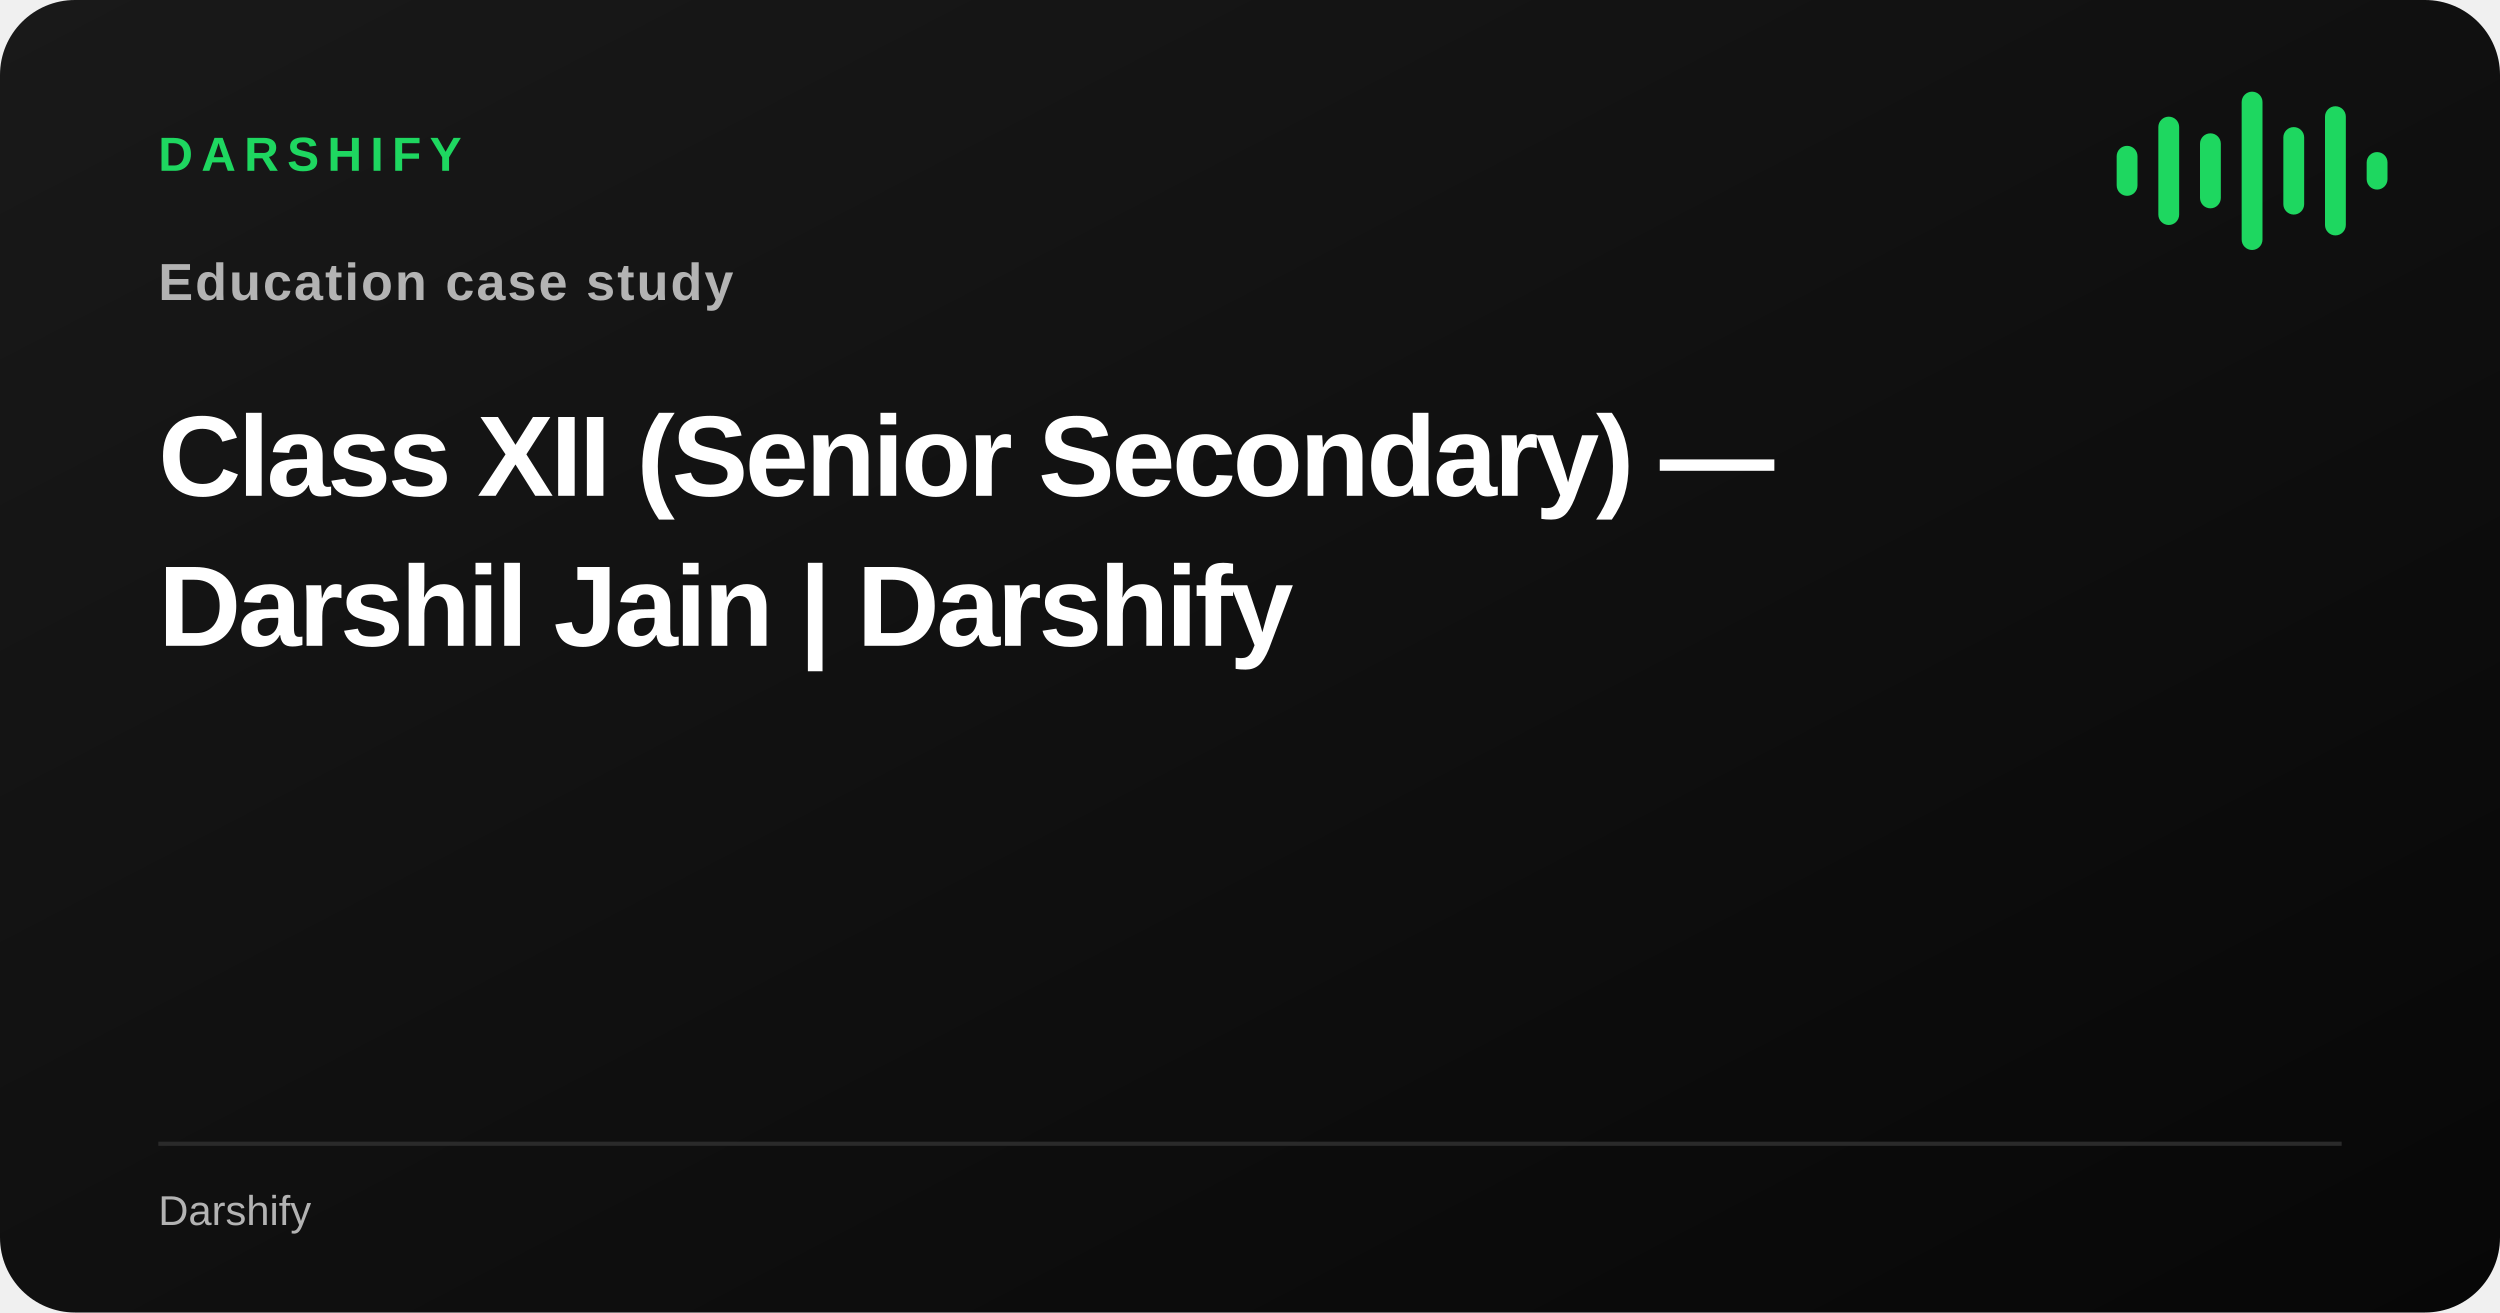
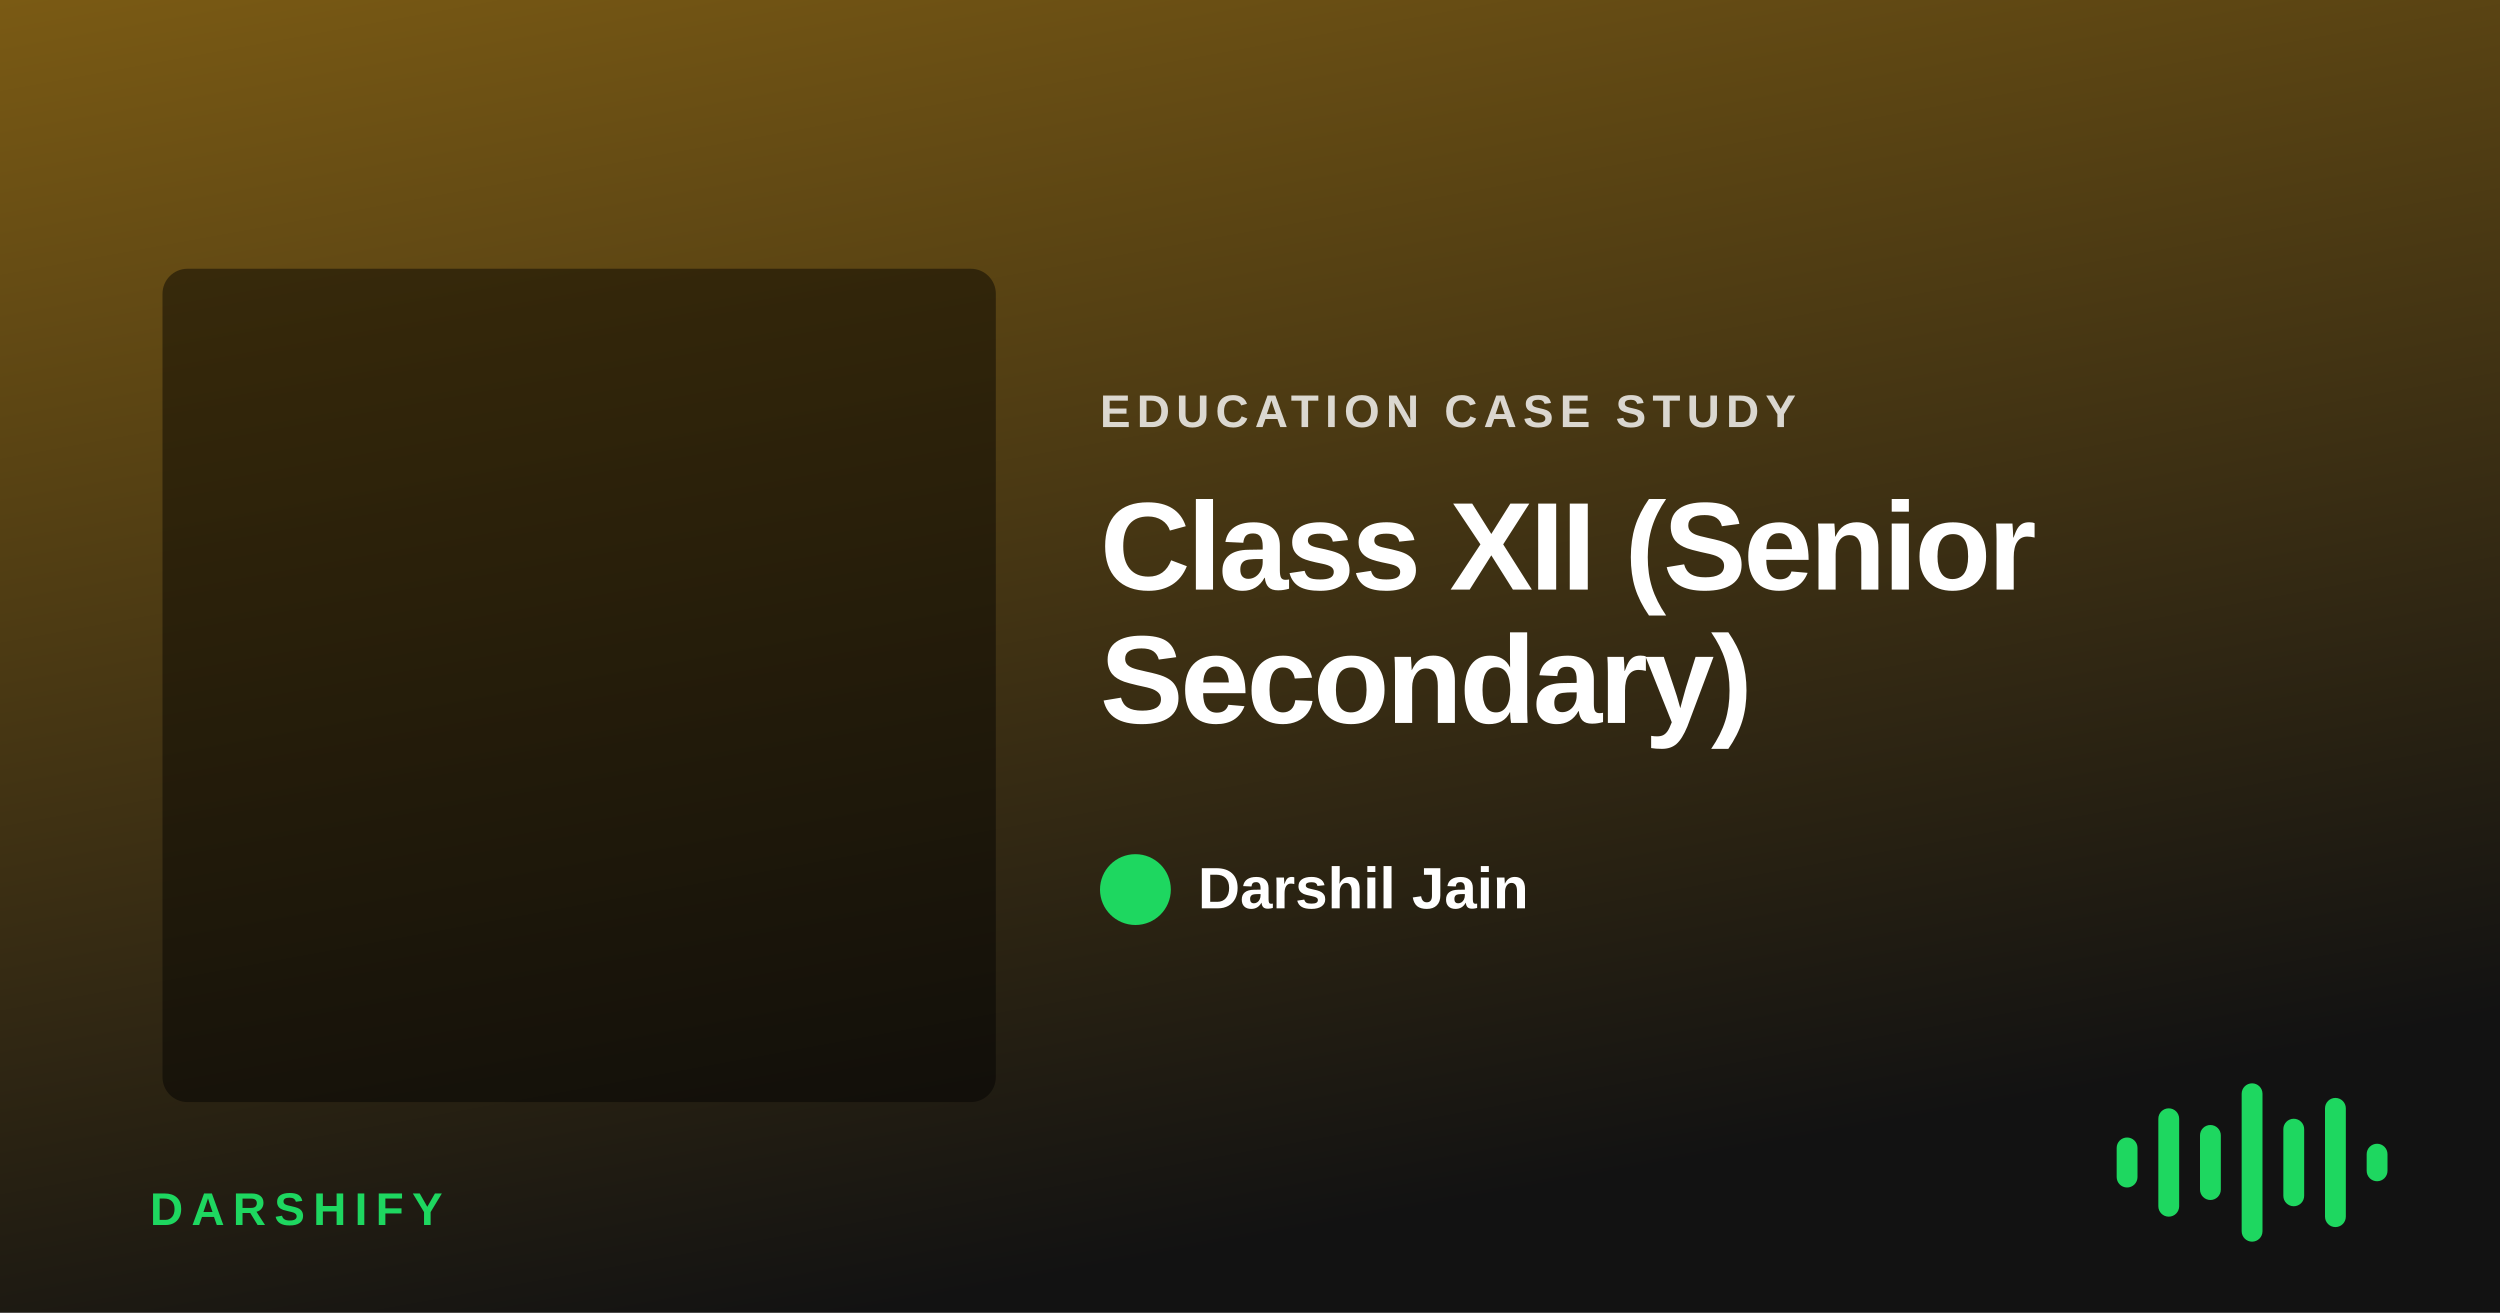
<svg xmlns="http://www.w3.org/2000/svg" viewBox="0 0 1200 630" width="1200" height="630" role="img" aria-label="Class XII (Senior Secondary) — Darshil Jain | Darshify" data-route-id="case-study:e2">
  <defs>
-     <linearGradient id="surface" x1="0" y1="0" x2="1" y2="1">
-       <stop offset="0" stop-color="#191919" />
-       <stop offset="1" stop-color="#070707" />
+     <linearGradient id="wash" x1="0" y1="0" x2="0.35" y2="1">
+       <stop offset="0" stop-color="#7a5a14" />
+       <stop offset="1" stop-color="#121212" />
    </linearGradient>
-     <radialGradient id="glow" cx="0" cy="0" r="1" gradientTransform="translate(1030 86) rotate(135) scale(420)">
-       <stop stop-color="#1ed760" stop-opacity=".38" />
-       <stop offset="1" stop-color="#1ed760" stop-opacity="0" />
-     </radialGradient>
  </defs>
-   <rect width="1200" height="630" rx="36" fill="url(#surface)" />
-   <rect width="1200" height="630" rx="36" fill="url(#glow)" />
+   <rect width="1200" height="630" fill="#121212" />
+   <rect width="1200" height="630" fill="url(#wash)" />
+   <rect x="78" y="129" width="400" height="400" rx="12" fill="#000" opacity=".45" />
+   <text x="528" y="205" fill="#ffffff" fill-opacity=".8" font-family="Arial, Helvetica, sans-serif" font-size="22" font-weight="700" letter-spacing="3">EDUCATION CASE STUDY</text>
+   <text fill="#ffffff" font-family="Arial, Helvetica, sans-serif" font-size="60" font-weight="800" letter-spacing="-1.5">
+     <tspan x="528" y="283">Class XII (Senior</tspan>
+     <tspan x="528" y="347">Secondary)</tspan>
+   </text>
+   <circle cx="545" cy="427" r="17" fill="#1ed760" />
+   <text x="575" y="436" fill="#ffffff" font-family="Arial, Helvetica, sans-serif" font-size="28" font-weight="700">Darshil Jain</text>
  <g data-motif="proof-wave" aria-label="Evidence signal">
-     <rect x="1016" y="70" width="10" height="24" rx="5" fill="#1ed760" />
-     <rect x="1036" y="56" width="10" height="52" rx="5" fill="#1ed760" />
-     <rect x="1056" y="64" width="10" height="36" rx="5" fill="#1ed760" />
-     <rect x="1076" y="44" width="10" height="76" rx="5" fill="#1ed760" />
-     <rect x="1096" y="61" width="10" height="42" rx="5" fill="#1ed760" />
-     <rect x="1116" y="51" width="10" height="62" rx="5" fill="#1ed760" />
-     <rect x="1136" y="73" width="10" height="18" rx="5" fill="#1ed760" />
+     <rect x="1016" y="546" width="10" height="24" rx="5" fill="#1ed760" />
+     <rect x="1036" y="532" width="10" height="52" rx="5" fill="#1ed760" />
+     <rect x="1056" y="540" width="10" height="36" rx="5" fill="#1ed760" />
+     <rect x="1076" y="520" width="10" height="76" rx="5" fill="#1ed760" />
+     <rect x="1096" y="537" width="10" height="42" rx="5" fill="#1ed760" />
+     <rect x="1116" y="527" width="10" height="62" rx="5" fill="#1ed760" />
+     <rect x="1136" y="549" width="10" height="18" rx="5" fill="#1ed760" />
  </g>
-   <text x="76" y="82" fill="#1ed760" font-family="Arial, Helvetica, sans-serif" font-size="23" font-weight="700" letter-spacing="4">DARSHIFY</text>
-   <text x="76" y="144" fill="#b3b3b3" font-family="Arial, Helvetica, sans-serif" font-size="25" font-weight="600" letter-spacing="1">Education case study</text>
-   <text fill="#ffffff" font-family="Arial, Helvetica, sans-serif" font-size="55" font-weight="800" letter-spacing="-1.5">
-     <tspan x="76" y="238">Class XII (Senior Secondary) —</tspan>
-     <tspan x="76" y="310">Darshil Jain | Darshify</tspan>
-   </text>
-   <rect x="76" y="548" width="1048" height="2" fill="#2a2a2a" />
-   <text x="76" y="588" fill="#b3b3b3" font-family="Arial, Helvetica, sans-serif" font-size="20">Darshify</text>
+   <text x="72" y="588" fill="#1ed760" font-family="Arial, Helvetica, sans-serif" font-size="22" font-weight="700" letter-spacing="4">DARSHIFY</text>
</svg>
